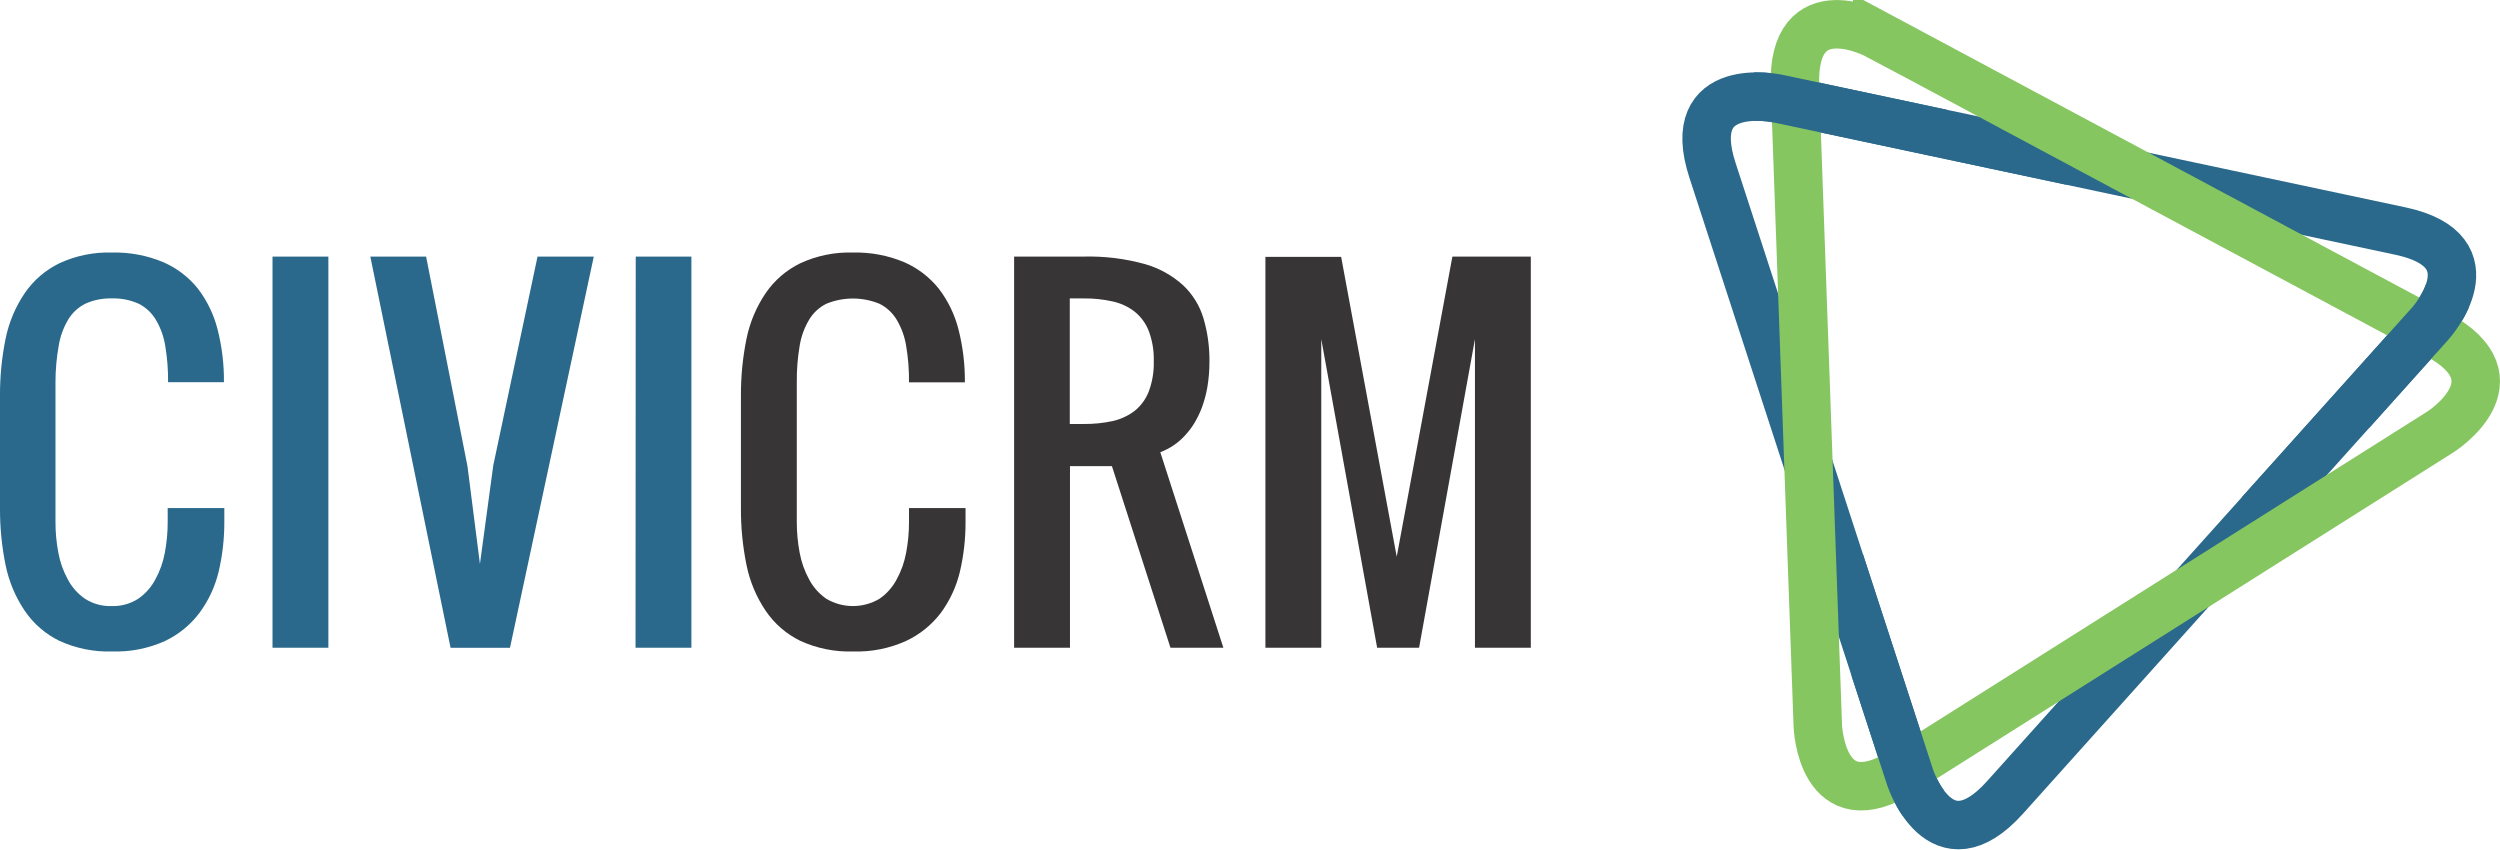
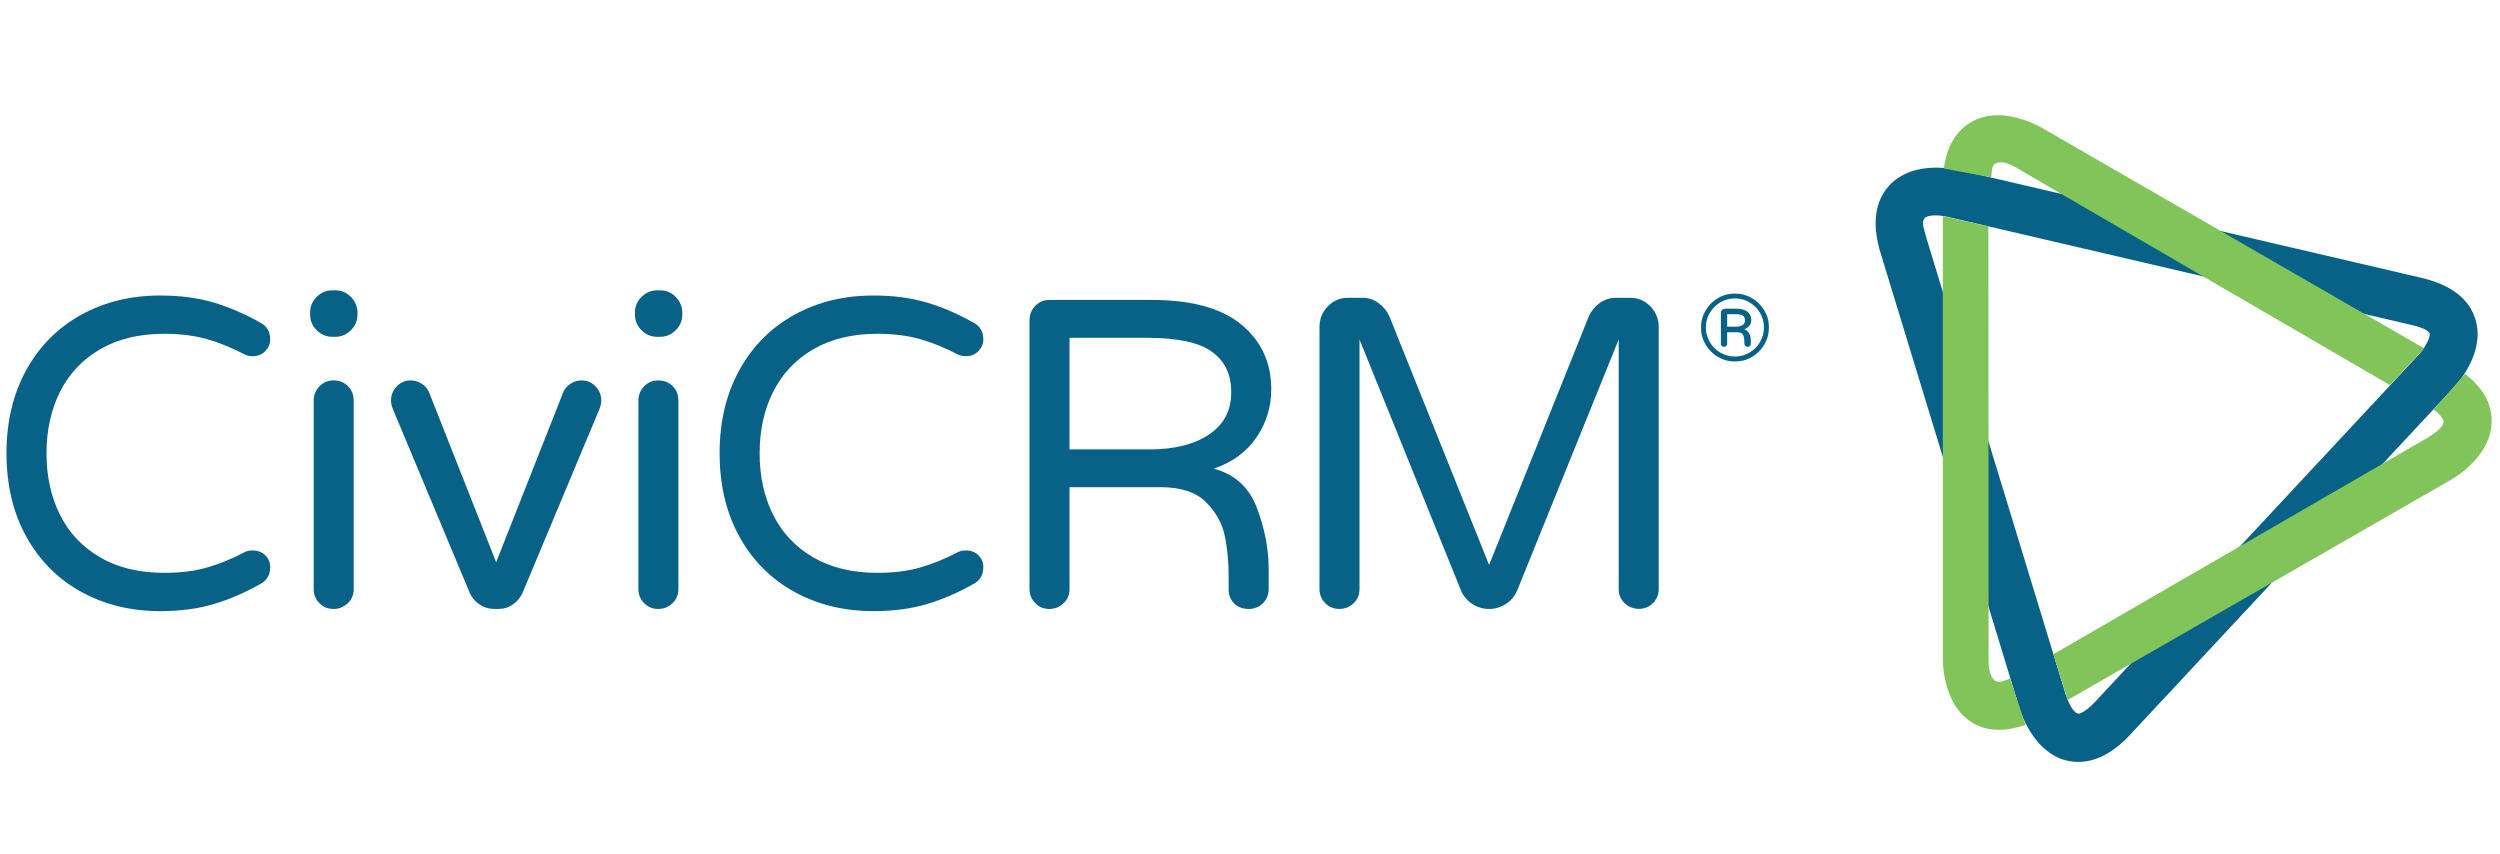
- <svg xmlns="http://www.w3.org/2000/svg" viewBox="0 0 260.45 88.46">
+ <svg xmlns="http://www.w3.org/2000/svg" id="Layer_1" data-name="Layer 1" viewBox="0 0 231.13 78.90">
  <defs>
-     <clipPath id="clip-path">
-       <path d="m182.75 15.87 13.96 12.11-4.38 48.96 2.53 10.1 10.6-6.57-1.52-12.45 49.81-27.25 4.71-8.02-7.58-4.1-23.38-1.85-30.88-19.18-13.88-1.85v10.1h.01z" style="fill:none" />
-     </clipPath>
-     <style>.cls-4{fill:none;stroke:#2a698b;stroke-miterlimit:3.01;stroke-width:5.05px}</style>
+     <style>
+       .cls-1 {
+         fill: #086287;
+       }
+ 
+       .cls-2 {
+         fill: #81c459;
+       }
+     </style>
  </defs>
-   <g id="Layer_2" data-name="Layer 2">
-     <g id="Layer_1-2" data-name="Layer 1">
-       <path d="M94.7 52.93v1.45a17 17 0 0 1-.3 3.21 9.18 9.18 0 0 1-1 2.8 5.61 5.61 0 0 1-1.79 2 5.44 5.44 0 0 1-5.51 0 5.61 5.61 0 0 1-1.79-2 9.18 9.18 0 0 1-1-2.8 17 17 0 0 1-.3-3.21V39.83a21.45 21.45 0 0 1 .3-3.82 7.69 7.69 0 0 1 1-2.73 4.34 4.34 0 0 1 1.79-1.64 7.3 7.3 0 0 1 5.51 0 4.34 4.34 0 0 1 1.79 1.64 7.69 7.69 0 0 1 1 2.73 21.45 21.45 0 0 1 .3 3.82h5.82a21.41 21.41 0 0 0-.66-5.49 11.71 11.71 0 0 0-2.06-4.27 9.42 9.42 0 0 0-3.61-2.76 13 13 0 0 0-5.32-1 12.14 12.14 0 0 0-5.5 1.12 9.3 9.3 0 0 0-3.59 3.09 13.14 13.14 0 0 0-2 4.73 29 29 0 0 0-.59 6v11.66a28.92 28.92 0 0 0 .59 6 13.19 13.19 0 0 0 2 4.74 9.26 9.26 0 0 0 3.59 3.11 12.28 12.28 0 0 0 5.5 1.11 12.44 12.44 0 0 0 5.51-1.09A9.71 9.71 0 0 0 98 63.87a11.85 11.85 0 0 0 2-4.3 22.37 22.37 0 0 0 .59-5.19v-1.45Zm32.75 14.55-6.57-20.37a6.58 6.58 0 0 0 2.56-1.73 7.94 7.94 0 0 0 .94-1.22 10.27 10.27 0 0 0 .82-1.66 12.35 12.35 0 0 0 .58-2.15 15.81 15.81 0 0 0 .22-2.71 15.33 15.33 0 0 0-.62-4.47 7.81 7.81 0 0 0-2.11-3.44 10 10 0 0 0-4-2.22 21.83 21.83 0 0 0-6.34-.78h-7.28v40.75h5.82V48.56h4.37l6.1 18.92Zm-16-36.39h1.45a13.05 13.05 0 0 1 3 .31 5.73 5.73 0 0 1 2.3 1.06 4.83 4.83 0 0 1 1.47 2 8.29 8.29 0 0 1 .53 3.17 8.35 8.35 0 0 1-.53 3.18 4.83 4.83 0 0 1-1.47 2 5.87 5.87 0 0 1-2.3 1.06 13.67 13.67 0 0 1-3 .3h-1.45V31.09Zm36.39 36.39 5.82-32.15v32.15h5.82V26.73h-8.17L145.51 58l-5.79-31.24h-7.89v40.72h5.82V35.33l5.82 32.15Z" style="fill:#373535" />
-       <path d="M17.47 52.93v1.45a17 17 0 0 1-.3 3.21 9.18 9.18 0 0 1-1 2.8 5.61 5.61 0 0 1-1.79 2 4.84 4.84 0 0 1-2.76.75 4.83 4.83 0 0 1-2.75-.75 5.61 5.61 0 0 1-1.79-2 9.18 9.18 0 0 1-1-2.8 17 17 0 0 1-.3-3.21V39.83A21.45 21.45 0 0 1 6.12 36a7.69 7.69 0 0 1 1-2.73 4.34 4.34 0 0 1 1.79-1.64 6.3 6.3 0 0 1 2.75-.54 6.32 6.32 0 0 1 2.76.54 4.34 4.34 0 0 1 1.79 1.64 7.69 7.69 0 0 1 1 2.73 21.45 21.45 0 0 1 .3 3.82h5.82a21.41 21.41 0 0 0-.66-5.49 11.71 11.71 0 0 0-2.06-4.27A9.42 9.42 0 0 0 17 27.31a13 13 0 0 0-5.32-1 12.14 12.14 0 0 0-5.5 1.12 9.3 9.3 0 0 0-3.59 3.09 13.14 13.14 0 0 0-2 4.73 29 29 0 0 0-.59 6v11.66a28.92 28.92 0 0 0 .59 6 13.19 13.19 0 0 0 2 4.74 9.26 9.26 0 0 0 3.59 3.11 12.28 12.28 0 0 0 5.5 1.11 12.44 12.44 0 0 0 5.51-1.09 9.71 9.71 0 0 0 3.59-2.93 11.85 11.85 0 0 0 2-4.3 22.37 22.37 0 0 0 .59-5.19v-1.43Zm10.92 14.55h5.82V26.73h-5.82ZM50 58.75l-1.3-10.19-4.31-21.83h-5.81l8.36 40.76h6.19l8.73-40.76H56l-4.61 21.75Zm16.21 8.73h5.82V26.73h-5.8Z" style="fill:#2a698b" />
-       <path d="M185.15 10.26s-9.88-2.1-6.74 7.49L199 81s3.13 9.6 9.88 2.08l44.32-49.39s6.74-7.52-3.13-9.62l-64.91-13.81Z" class="cls-4" />
-       <path d="M195.57 3.65S186.66-1.11 187 9l2.38 66.63s.36 10.08 8.89 4.7L254.24 45s8.53-5.39-.37-10.16l-58.3-31.2Z" style="stroke:#86c661;stroke-miterlimit:3.01;stroke-width:5.05px;fill:none" />
-       <path d="M185.15 10.26s-9.88-2.1-6.74 7.49L199 81s3.13 9.6 9.88 2.08l44.32-49.39s6.74-7.52-3.13-9.62l-64.91-13.81Z" class="cls-4" style="clip-path:url(#clip-path)" />
-     </g>
+   <g>
+     <path class="cls-1" d="m192.07,70.44h0c-3.77-.07-5.2-4.43-5.35-4.92l-12.85-42.11c-.76-2.47-.58-4.46.51-5.92.71-.94,2.12-2.04,4.83-1.99.99.02,1.77.19,1.85.21l42.78,9.97c2.75.64,4.44,1.94,5.02,3.85.93,3.04-1.65,5.92-1.95,6.24l-29.94,32.12c-1.59,1.72-3.25,2.58-4.9,2.55Zm-13.07-50.53c-.77,0-1.02.19-1.06.26-.22.31-.26.44.19,1.93l12.85,42.11c.29.9.76,1.74,1.18,1.77h0s.52,0,1.57-1.13l29.94-32.12c.55-.61,1.06-1.6.95-1.9-.08-.22-.43-.5-1.77-.81l-42.78-9.97h0s-.56-.13-1.07-.14Z" />
+     <path class="cls-2" d="m187.26,67.01c-1.38.51-2.83.61-3.96.24h0c-3.57-1.17-3.68-5.74-3.68-6.26V19.99l4.21.94.02,40.15c0,.94.25,1.84.83,1.94h0s.3.09,1.15-.3l1.43,4.29Zm2.57-6.52l34.62-20.03c.7-.42,1.53-1.04,1.46-1.54,0-.07-.17-.52-.92-1.05l2.9-3.3c1.64,1.25,2.47,2.71,2.47,4.35,0,3.17-3.3,5.17-3.68,5.39l-35.51,20.4-1.34-4.22Zm31.12-24.89l-34.02-19.79s-.85-.54-1.34-.7c-.73-.24-1.08,0-1.15.05-.2.14-.27.24-.35,1.24l-4.38-.82c.24-1.82.95-3.17,2.12-4.03.95-.69,2.62-1.33,5.19-.5.94.31,1.63.7,1.71.74l35.39,20.42-3.17,3.39Z" />
+   </g>
+   <path class="cls-1" d="m158.83,33c-.48-.28-.86-.67-1.15-1.15-.28-.48-.42-1-.42-1.57s.14-1.09.42-1.57.66-.86,1.15-1.15,1-.42,1.57-.42,1.09.14,1.57.42.86.66,1.15,1.15.42,1,.42,1.57-.14,1.09-.42,1.57-.66.86-1.15,1.15-1,.42-1.57.42-1.09-.14-1.57-.42Zm2.91-.4c.41-.24.74-.57.98-.98.24-.41.36-.86.36-1.35s-.12-.93-.36-1.34-.57-.73-.98-.98c-.41-.24-.86-.36-1.35-.36s-.93.12-1.34.36-.73.57-.98.98c-.24.41-.36.85-.36,1.34s.12.94.36,1.35c.24.41.57.74.98.98s.85.36,1.34.36c.49.01.94-.12,1.35-.36Zm-2.56-.62c-.06-.05-.08-.12-.08-.21v-2.83c0-.11.04-.21.11-.28s.17-.12.28-.12h1.05c.46,0,.8.1,1.03.29s.34.45.34.76c0,.21-.06.39-.18.53s-.28.25-.46.32c.16.06.3.18.42.35.12.18.18.42.18.74v.24c0,.08-.03.15-.09.21s-.13.09-.21.09-.15-.03-.21-.09c-.06-.06-.09-.13-.09-.21v-.16c0-.25-.04-.46-.11-.63s-.25-.26-.53-.26h-.95v1.06c0,.08-.03.15-.09.21s-.13.08-.21.08c-.08,0-.15-.03-.2-.09Zm1.33-1.78c.25,0,.45-.05.6-.15.15-.1.22-.25.22-.44,0-.18-.06-.32-.19-.42s-.34-.14-.65-.14h-.81v1.15h.83Z" />
+   <g>
+     <path class="cls-1" d="m7.53,54.73c-2.15-1.18-3.85-2.87-5.08-5.08s-1.85-4.79-1.85-7.74.62-5.53,1.85-7.74,2.93-3.9,5.08-5.08,4.58-1.77,7.29-1.77c1.84,0,3.49.22,4.94.65,1.45.43,2.89,1.06,4.33,1.87.6.32.89.84.89,1.54,0,.41-.15.77-.45,1.08-.3.31-.69.47-1.18.47-.27,0-.51-.05-.73-.16-1.19-.62-2.36-1.1-3.49-1.42-1.14-.32-2.45-.49-3.94-.49-2.33,0-4.31.48-5.95,1.44s-2.87,2.28-3.7,3.94c-.83,1.67-1.24,3.55-1.24,5.67s.41,4,1.24,5.67,2.06,2.98,3.7,3.94c1.64.96,3.62,1.44,5.95,1.44,1.49,0,2.8-.16,3.94-.49,1.14-.32,2.3-.8,3.49-1.42.22-.11.46-.16.73-.16.49,0,.88.15,1.18.45.3.3.45.66.45,1.1,0,.7-.3,1.22-.89,1.54-1.44.81-2.88,1.44-4.33,1.87s-3.09.65-4.94.65c-2.71,0-5.14-.59-7.29-1.77Z" />
+     <path class="cls-1" d="m29.28,30.53c-.41-.41-.61-.89-.61-1.46v-.16c0-.57.2-1.06.61-1.46.41-.41.89-.61,1.46-.61h.24c.57,0,1.06.2,1.46.61s.61.89.61,1.46v.16c0,.57-.2,1.06-.61,1.46-.41.41-.89.61-1.46.61h-.24c-.56,0-1.05-.2-1.46-.61Zm.25,25.23c-.35-.35-.53-.79-.53-1.3v-17.42c0-.51.18-.96.53-1.32.35-.37.79-.55,1.3-.55.54,0,.99.18,1.34.53s.53.8.53,1.34v17.43c0,.51-.18.95-.55,1.3-.37.35-.81.53-1.32.53-.52,0-.95-.18-1.3-.54Z" />
+     <path class="cls-1" d="m44.31,55.87c-.41-.28-.7-.64-.89-1.08l-7.07-16.9c-.14-.32-.2-.61-.2-.85,0-.51.18-.96.53-1.32.35-.37.79-.55,1.3-.55.35,0,.68.1,1,.3.31.2.53.45.67.75l6.22,15.76,6.22-15.76c.14-.3.36-.55.67-.75s.64-.3,1-.3c.51,0,.95.18,1.3.55.35.37.53.81.53,1.32,0,.24-.07.53-.2.85l-7.07,16.9c-.19.43-.49.79-.89,1.08s-.85.43-1.34.43h-.41c-.51-.01-.96-.15-1.37-.43Z" />
+     <path class="cls-1" d="m59.31,30.53c-.41-.41-.61-.89-.61-1.46v-.16c0-.57.2-1.06.61-1.46.41-.41.89-.61,1.46-.61h.24c.57,0,1.06.2,1.46.61s.61.89.61,1.46v.16c0,.57-.2,1.06-.61,1.46-.41.41-.89.61-1.46.61h-.24c-.57,0-1.06-.2-1.46-.61Zm.24,25.23c-.35-.35-.53-.79-.53-1.3v-17.42c0-.51.18-.96.53-1.32.35-.37.79-.55,1.3-.55.54,0,.99.18,1.34.53s.53.8.53,1.34v17.43c0,.51-.18.95-.55,1.3-.37.35-.81.53-1.32.53-.51,0-.95-.18-1.3-.54Z" />
+     <path class="cls-1" d="m73.46,54.73c-2.15-1.18-3.85-2.87-5.08-5.08s-1.85-4.79-1.85-7.74.62-5.53,1.85-7.74c1.23-2.21,2.93-3.9,5.08-5.08s4.58-1.77,7.29-1.77c1.84,0,3.49.22,4.94.65,1.45.43,2.89,1.06,4.33,1.87.6.32.89.84.89,1.54,0,.41-.15.77-.45,1.08-.3.31-.69.47-1.18.47-.27,0-.51-.05-.73-.16-1.19-.62-2.36-1.1-3.49-1.42-1.14-.32-2.45-.49-3.94-.49-2.33,0-4.31.48-5.95,1.44s-2.87,2.28-3.7,3.94c-.83,1.67-1.24,3.55-1.24,5.67s.41,4,1.24,5.67c.83,1.67,2.06,2.98,3.7,3.94s3.62,1.44,5.95,1.44c1.49,0,2.8-.16,3.94-.49,1.14-.32,2.3-.8,3.49-1.42.22-.11.46-.16.73-.16.49,0,.88.15,1.18.45.3.3.45.66.45,1.1,0,.7-.3,1.22-.89,1.54-1.44.81-2.88,1.44-4.33,1.87-1.45.43-3.09.65-4.94.65-2.7,0-5.13-.59-7.29-1.77Z" />
+     <path class="cls-1" d="m95.71,55.76c-.35-.35-.53-.79-.53-1.3v-24.86c0-.51.18-.96.53-1.32s.79-.55,1.3-.55h9.47c3.68,0,6.45.76,8.29,2.28s2.76,3.51,2.76,5.97c0,1.62-.45,3.11-1.36,4.45s-2.23,2.31-3.96,2.9c1.95.51,3.28,1.73,4,3.64.72,1.91,1.08,3.79,1.08,5.63v1.87c0,.51-.18.95-.53,1.3-.35.35-.79.53-1.3.53-.57,0-1.02-.17-1.36-.51-.34-.34-.51-.78-.51-1.32v-1.22c0-1.35-.12-2.61-.37-3.76s-.83-2.18-1.75-3.09c-.92-.91-2.32-1.36-4.18-1.36h-8.41v9.43c0,.51-.18.95-.55,1.3s-.81.53-1.32.53c-.52,0-.95-.18-1.3-.54Zm10.52-14.21c2.33,0,4.18-.46,5.55-1.38,1.37-.92,2.05-2.22,2.05-3.9s-.59-2.87-1.77-3.74c-1.18-.87-3.19-1.3-6.03-1.3h-7.15v10.32h7.35Z" />
+     <path class="cls-1" d="m122.52,55.76c-.35-.35-.53-.79-.53-1.3v-24.25c0-.73.26-1.36.77-1.89.51-.53,1.14-.79,1.87-.79h1.34c.54,0,1.04.16,1.48.49.45.33.78.73,1,1.22l9.22,22.99,9.22-22.99c.22-.49.55-.89,1-1.22.45-.32.94-.49,1.48-.49h1.34c.73,0,1.35.26,1.87.79.51.53.77,1.16.77,1.89v24.25c0,.51-.18.95-.53,1.3-.35.35-.79.53-1.3.53s-.96-.18-1.32-.53c-.37-.35-.55-.79-.55-1.3v-23.07l-9.38,23.2c-.22.51-.56.93-1.04,1.24-.47.31-1,.47-1.56.47s-1.09-.16-1.56-.47-.82-.72-1.04-1.24l-9.38-23.2v23.08c0,.51-.18.95-.55,1.3s-.81.53-1.32.53c-.51-.01-.95-.18-1.3-.54Z" />
  </g>
</svg>
